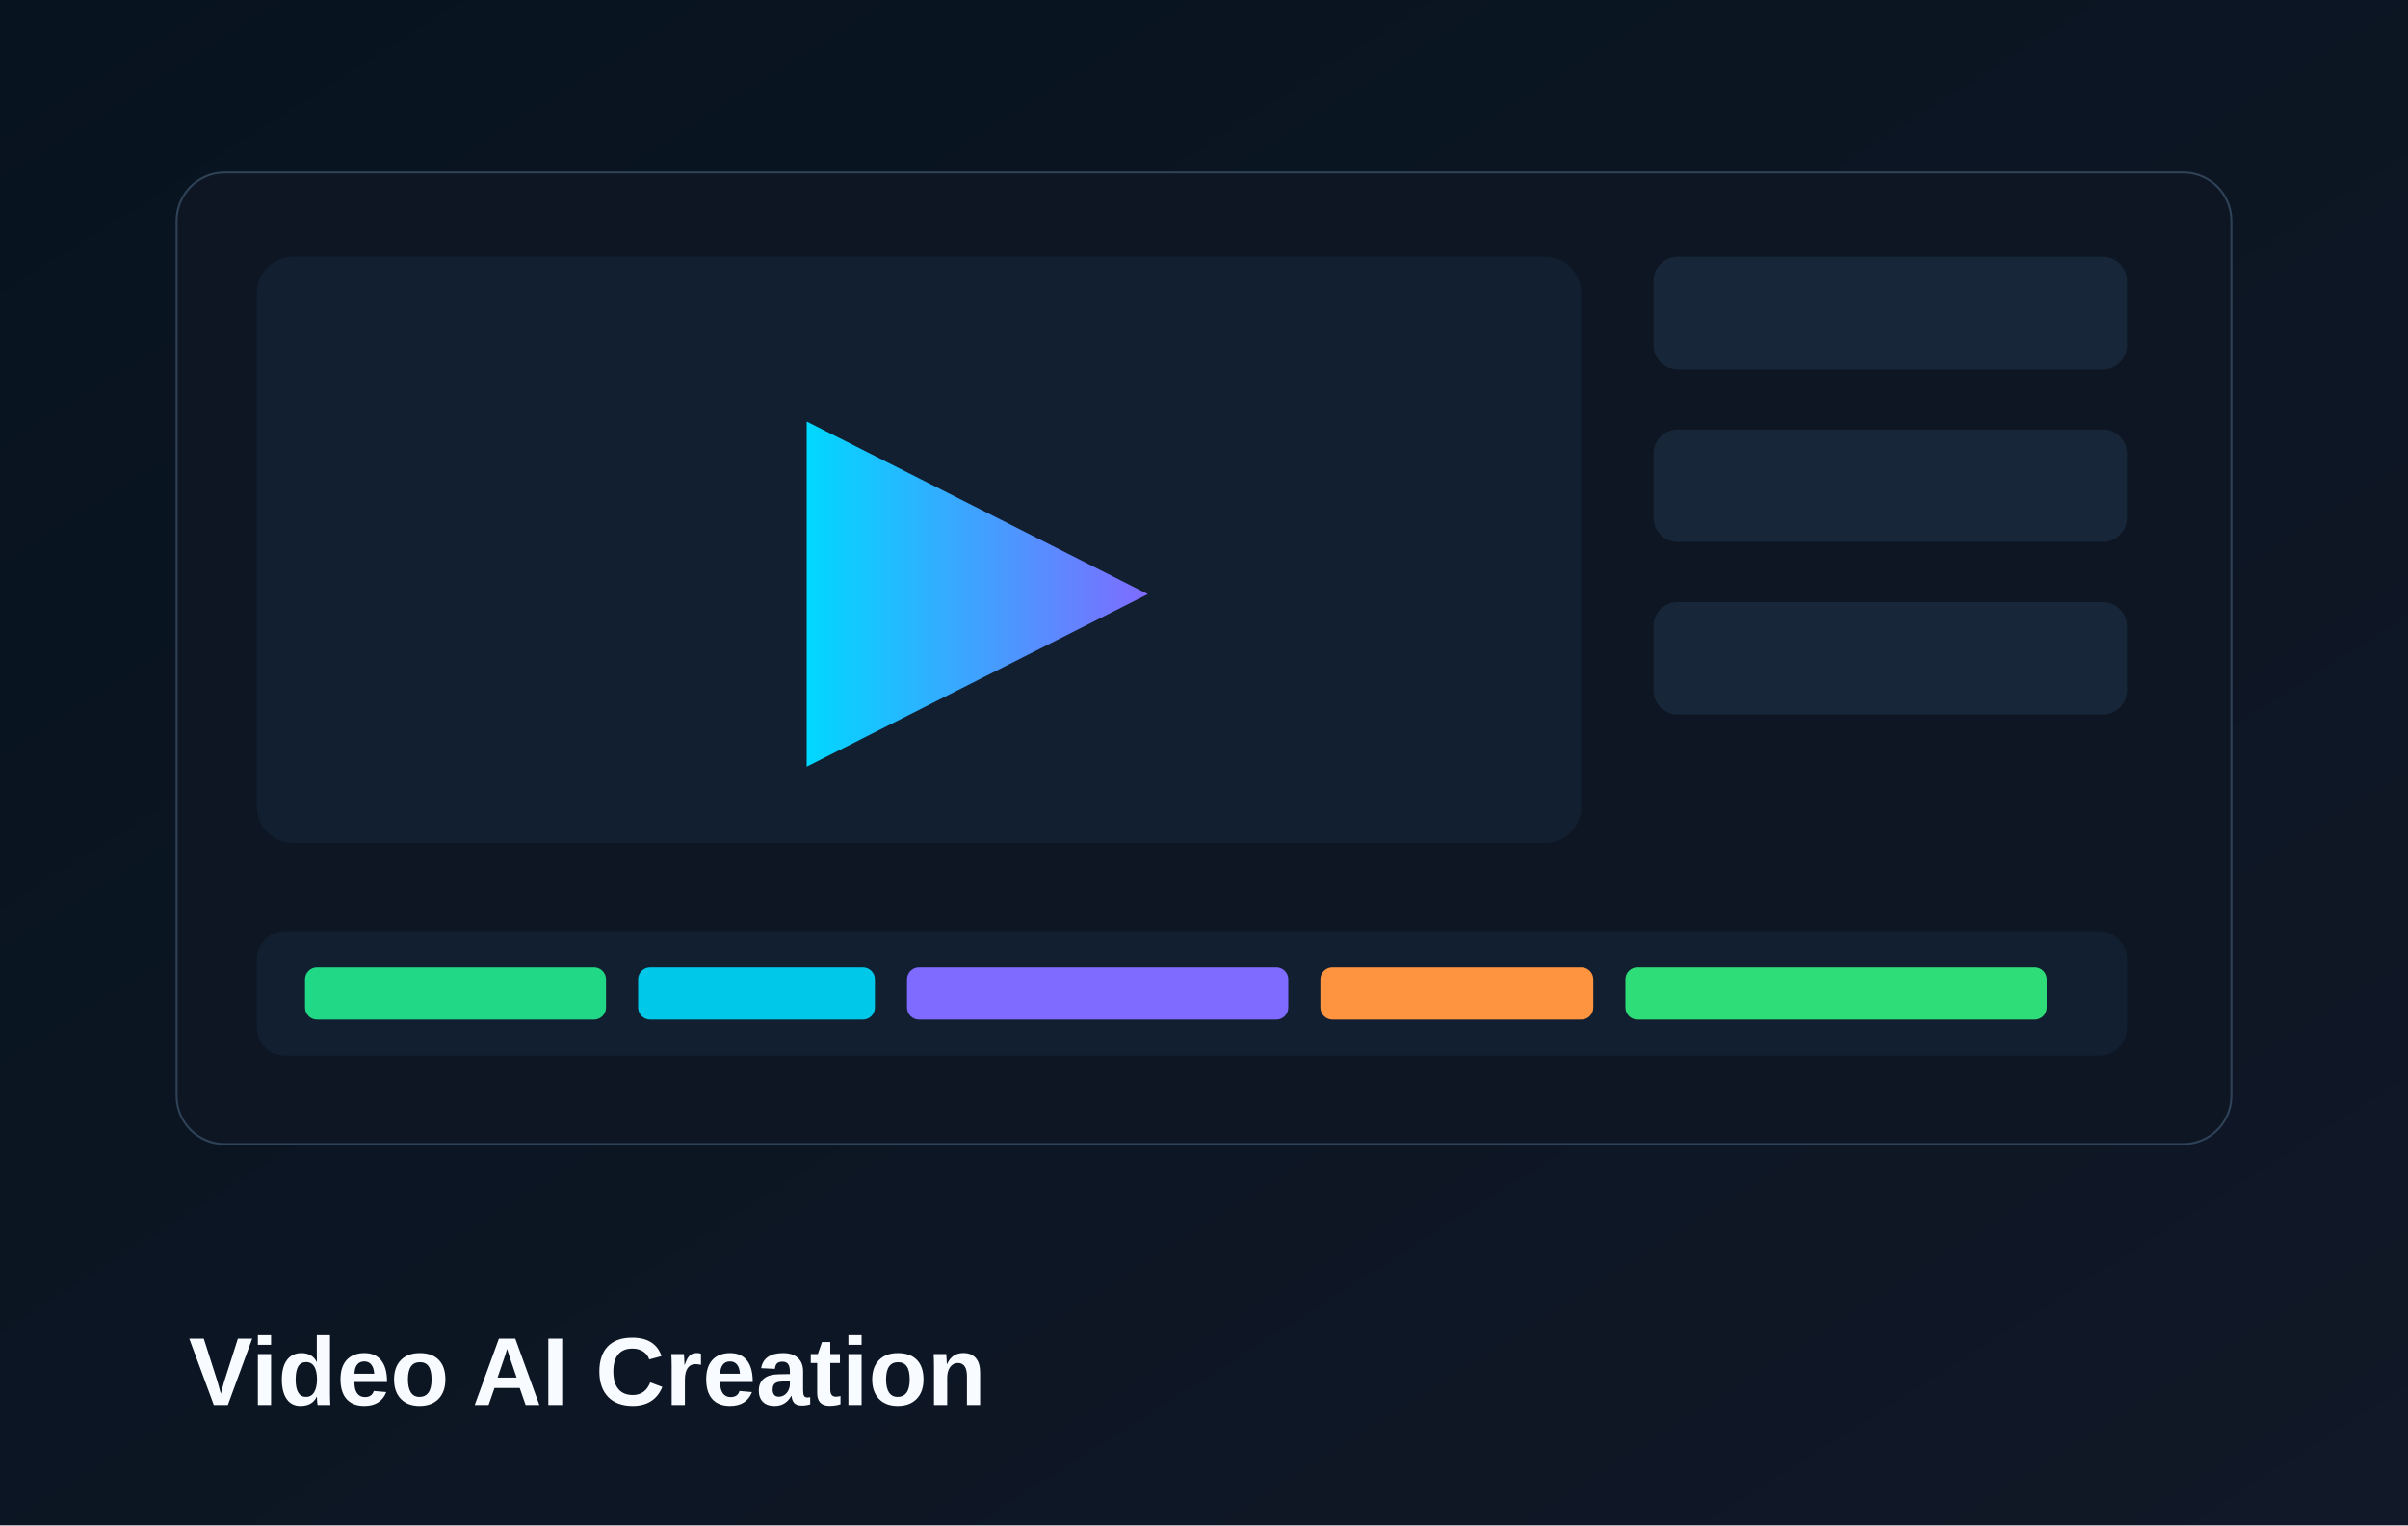
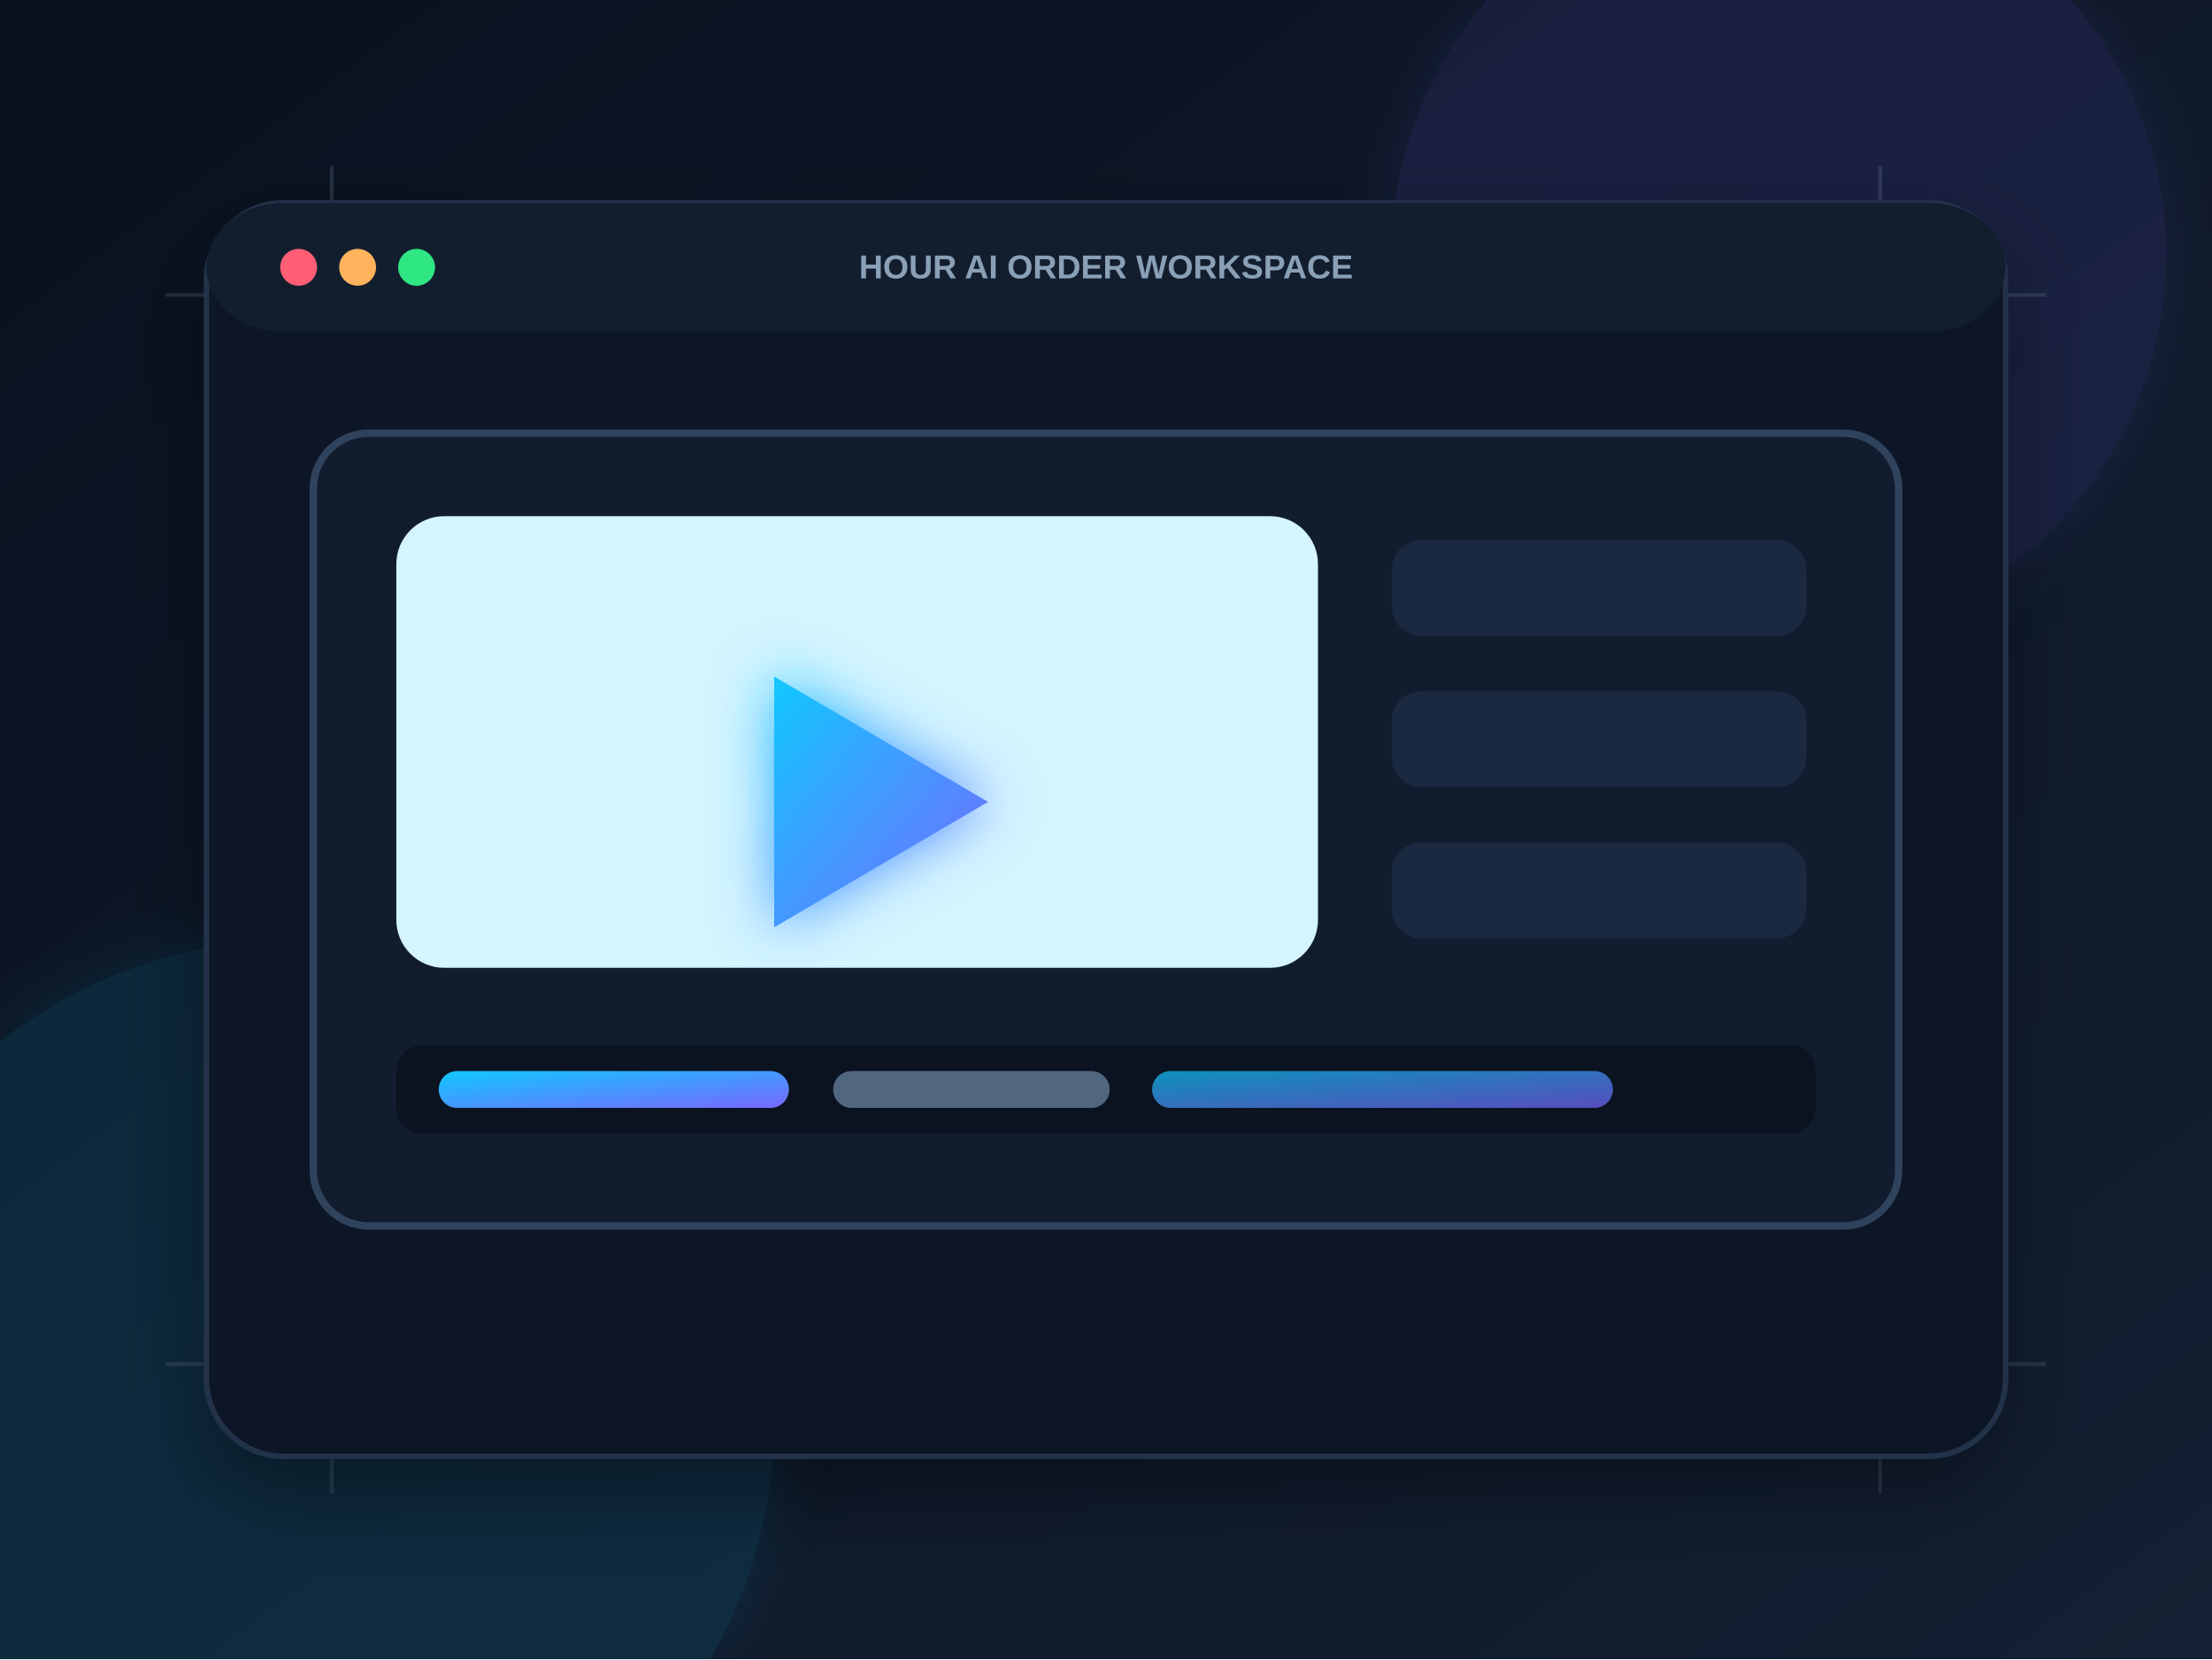
- <svg xmlns="http://www.w3.org/2000/svg" viewBox="0 0 1200 760" role="img" aria-label="Video AI creation studio">
+ <svg xmlns="http://www.w3.org/2000/svg" width="1200" height="900" viewBox="0 0 1200 900" role="img" aria-label="Video AI creation">
  <defs>
    <linearGradient id="bg" x1="0" y1="0" x2="1" y2="1">
-       <stop stop-color="#07131f" />
-       <stop offset="1" stop-color="#111827" />
+       <stop offset="0" stop-color="#09111e" />
+       <stop offset="1" stop-color="#132033" />
    </linearGradient>
-     <linearGradient id="cyan" x1="0" y1="0" x2="1" y2="0">
-       <stop stop-color="#00d8ff" />
-       <stop offset="1" stop-color="#7f6bff" />
+     <linearGradient id="accent" x1="0" y1="0" x2="1" y2="1">
+       <stop offset="0" stop-color="#10c8ff" />
+       <stop offset="1" stop-color="#7868ff" />
    </linearGradient>
+     <filter id="glow" x="-40%" y="-40%" width="180%" height="180%">
+       <feGaussianBlur stdDeviation="15" result="b" />
+       <feMerge>
+         <feMergeNode in="b" />
+         <feMergeNode in="SourceGraphic" />
+       </feMerge>
+     </filter>
+     <filter id="shadow" x="-20%" y="-20%" width="140%" height="140%">
+       <feDropShadow dx="0" dy="22" stdDeviation="22" flood-color="#000" flood-opacity=".36" />
+     </filter>
  </defs>
-   <rect width="1200" height="760" fill="url(#bg)" />
-   <rect x="88" y="86" width="1024" height="484" rx="24" fill="#0d1622" stroke="#2f4257" />
-   <rect x="128" y="128" width="660" height="292" rx="18" fill="#111f30" />
-   <path d="M402 210l170 86-170 86z" fill="url(#cyan)" />
-   <rect x="824" y="128" width="236" height="56" rx="12" fill="#172638" />
-   <rect x="824" y="214" width="236" height="56" rx="12" fill="#172638" />
-   <rect x="824" y="300" width="236" height="56" rx="12" fill="#172638" />
-   <g transform="translate(128 464)">
-     <rect width="932" height="62" rx="14" fill="#111f30" />
-     <rect x="24" y="18" width="150" height="26" rx="6" fill="#20d886" />
-     <rect x="190" y="18" width="118" height="26" rx="6" fill="#00c8e8" />
-     <rect x="324" y="18" width="190" height="26" rx="6" fill="#7f6bff" />
-     <rect x="530" y="18" width="136" height="26" rx="6" fill="#ff9440" />
-     <rect x="682" y="18" width="210" height="26" rx="6" fill="#2fdd78" />
+   <rect width="1200" height="900" fill="url(#bg)" />
+   <circle cx="965" cy="138" r="210" fill="#7868ff" opacity=".11" filter="url(#glow)" />
+   <circle cx="160" cy="770" r="260" fill="#10c8ff" opacity=".10" filter="url(#glow)" />
+   <g opacity=".22" stroke="#7f93aa" stroke-width="2">
+     <path d="M90 160H1110M90 740H1110M180 90V810M1020 90V810" />
+     <path d="M120 230h180l60-60h210M650 730h210l72-72h150" />
  </g>
-   <text x="94" y="700" fill="#f8fbff" font-family="Arial, sans-serif" font-size="48" font-weight="800">Video AI Creation</text>
+   <rect x="112" y="110" width="976" height="680" rx="42" fill="#0e1725" stroke="#233148" stroke-width="3" filter="url(#shadow)" />
+   <rect x="112" y="110" width="976" height="70" rx="42" fill="#121e2e" />
+   <circle cx="162" cy="145" r="10" fill="#ff5e74" />
+   <circle cx="194" cy="145" r="10" fill="#ffb35c" />
+   <circle cx="226" cy="145" r="10" fill="#2ee783" />
+   <text x="600" y="151" text-anchor="middle" fill="#8aa0b6" font-family="Arial, sans-serif" font-size="18" font-weight="700">HOUR AI ORDER WORKSPACE</text>
+   <g transform="translate(170 235)">
+     <rect x="0" y="0" width="860" height="430" rx="30" fill="#111d2e" stroke="#30435d" stroke-width="4" />
+     <rect x="45" y="45" width="500" height="245" rx="26" fill="#d4f4ff" />
+     <path d="M250 132l116 68-116 68z" fill="url(#accent)" filter="url(#glow)" />
+     <rect x="585" y="58" width="225" height="52" rx="16" fill="#1a2840" />
+     <rect x="585" y="140" width="225" height="52" rx="16" fill="#1a2840" />
+     <rect x="585" y="222" width="225" height="52" rx="16" fill="#1a2840" />
+     <rect x="45" y="332" width="770" height="48" rx="14" fill="#0b1220" />
+     <rect x="68" y="346" width="190" height="20" rx="10" fill="url(#accent)" />
+     <rect x="282" y="346" width="150" height="20" rx="10" fill="#516780" />
+     <rect x="455" y="346" width="250" height="20" rx="10" fill="url(#accent)" opacity=".7" />
+   </g>
</svg>
